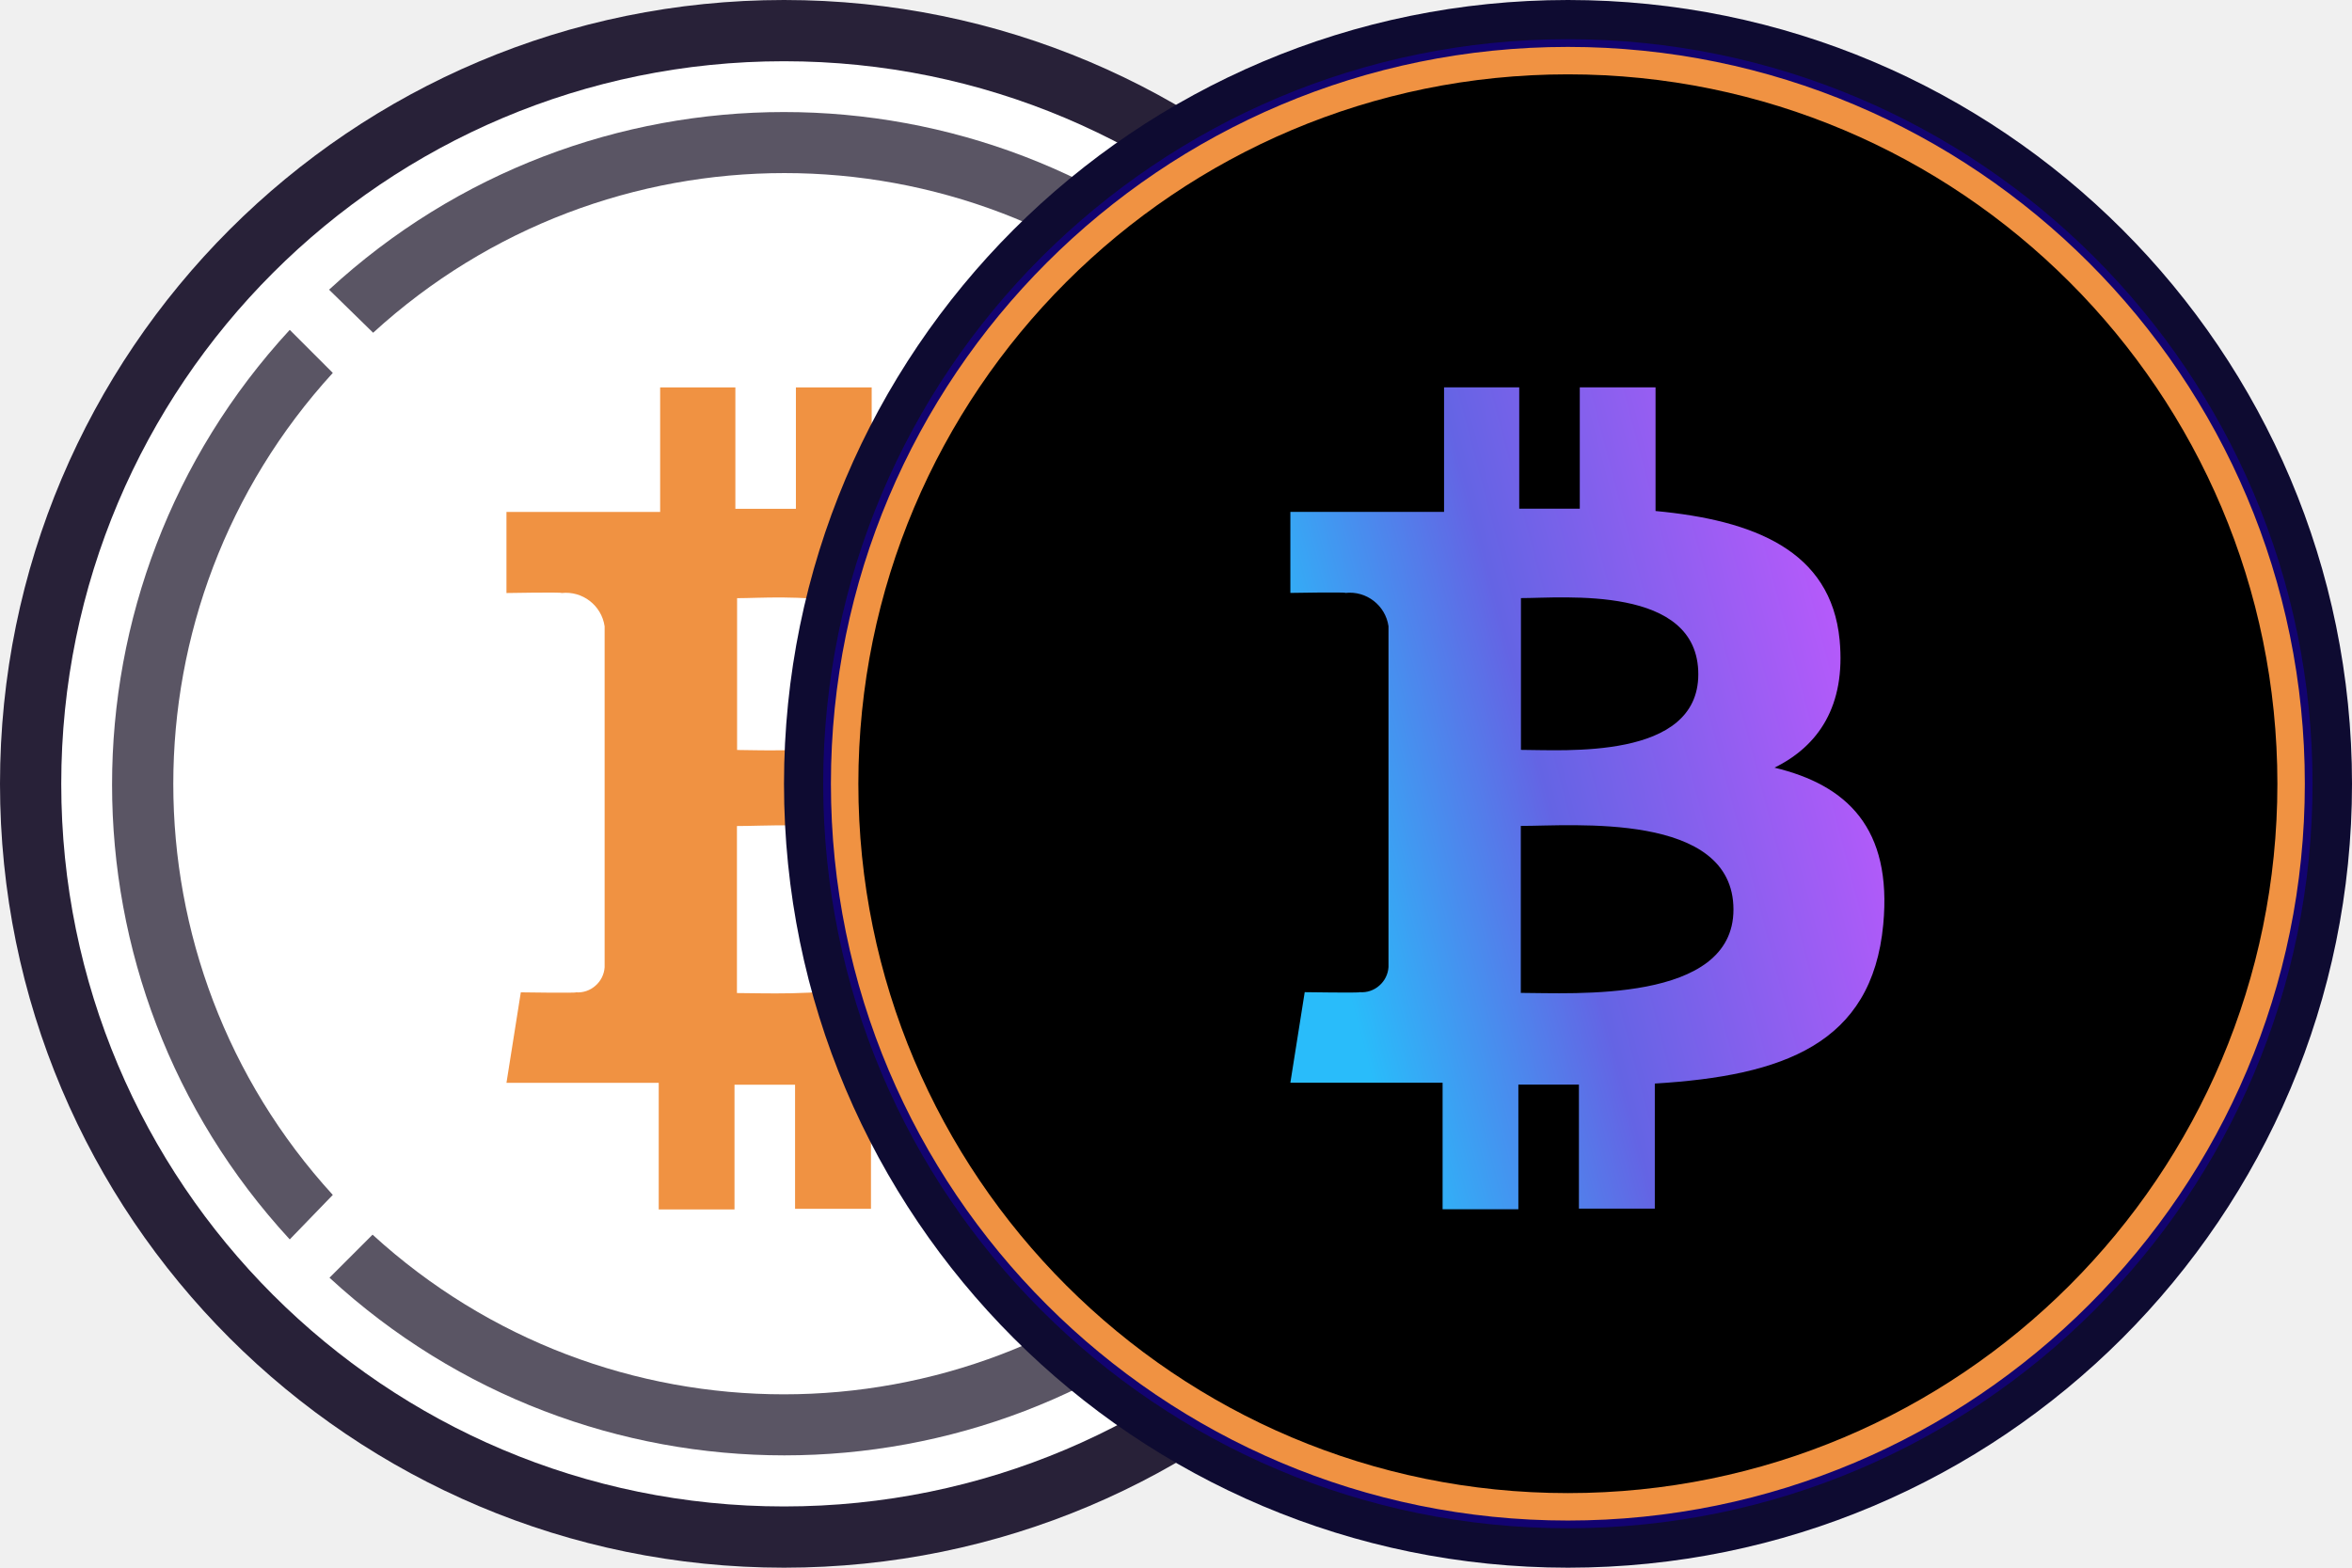
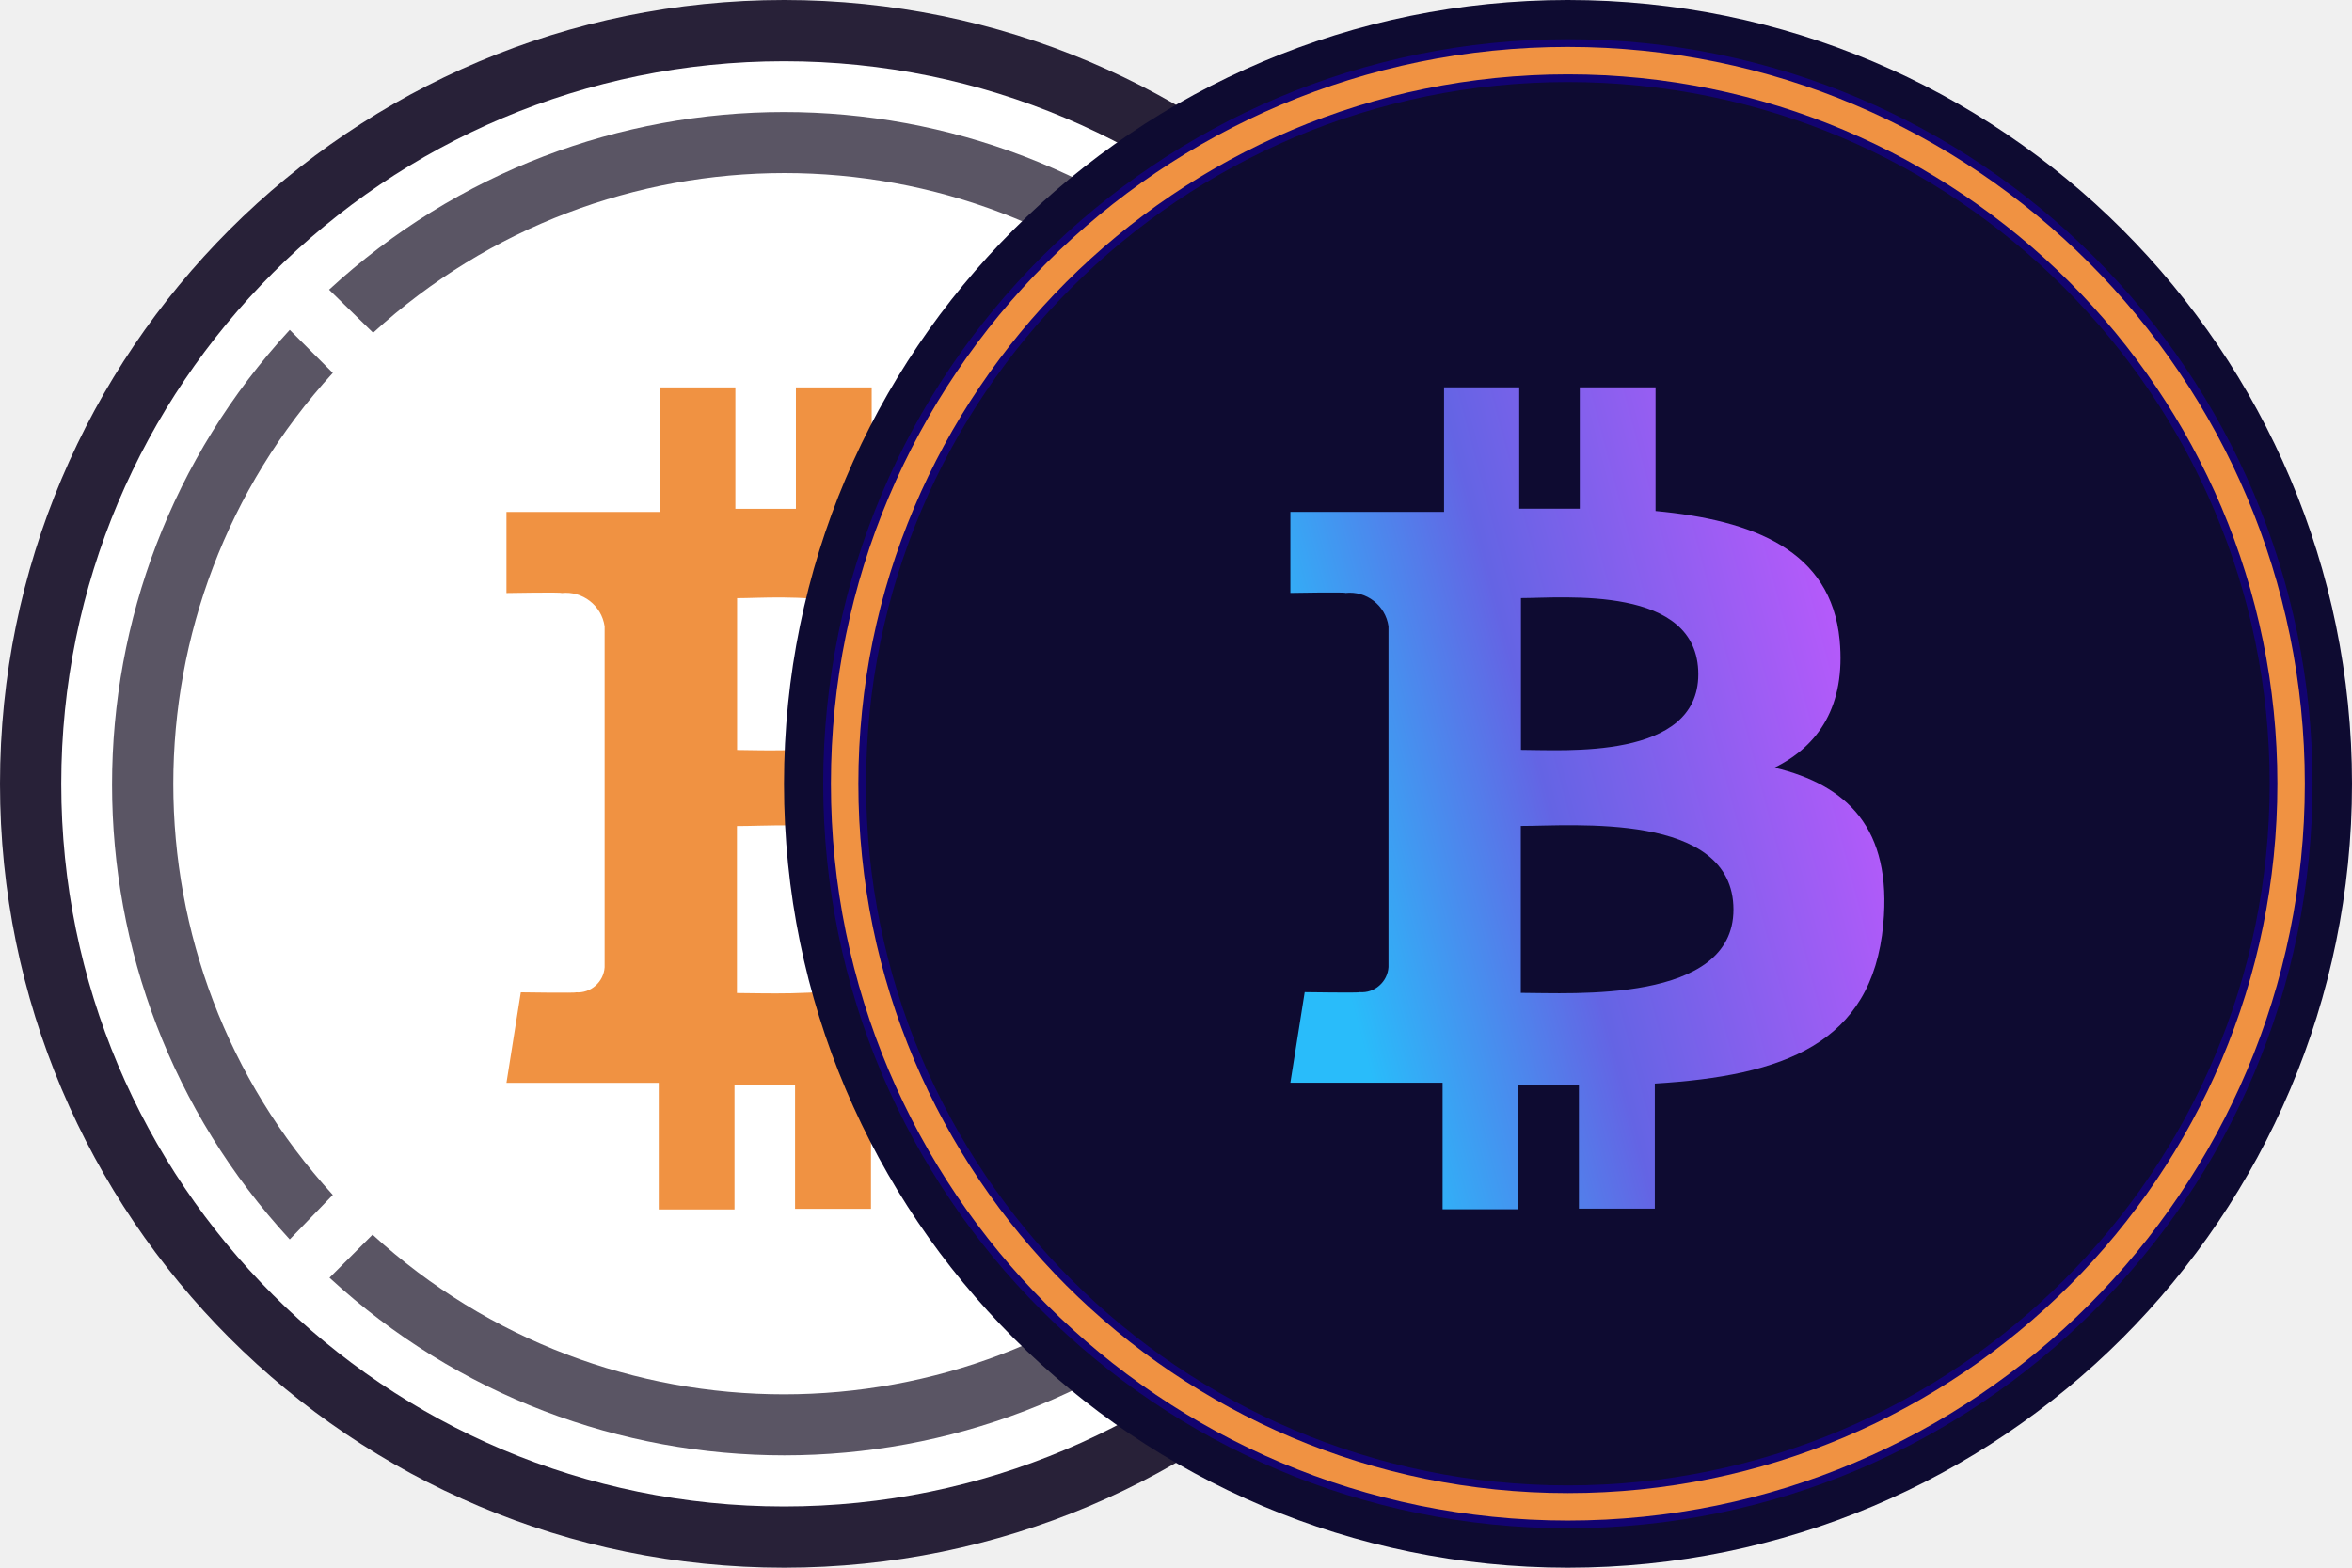
<svg xmlns="http://www.w3.org/2000/svg" viewBox="0 0 192 128">
  <circle cx="64" cy="64" r="64" fill="#282138" />
  <circle cx="64" cy="64" r="59" fill="#fff" />
  <path fill="#5A5564" d="m104.37 26.863-3.514 3.514a49.756 49.756 0 0 1 0 67.152l3.514 3.514a54.776 54.776 0 0 0 0-74.262zm-73.91.305a49.754 49.754 0 0 1 67.15 0l3.515-3.515a54.78 54.78 0 0 0-74.262 0zm-3.293 70.396a49.754 49.754 0 0 1 0-67.116l-3.514-3.515a54.78 54.78 0 0 0 0 74.263zm70.397 3.245a49.756 49.756 0 0 1-67.151 0l-3.515 3.515a54.78 54.78 0 0 0 74.263 0z" />
  <path fill="#F09242" d="M86.189 52.273c-.703-7.334-7.03-9.794-15.031-10.544V31.632h-6.186v9.911H60.03v-9.911h-6.14V41.8H41.344v6.619s4.569-.082 4.499 0a3.2 3.2 0 0 1 3.514 2.718v27.835a2.17 2.17 0 0 1-.75 1.511 2.15 2.15 0 0 1-1.593.54c.082.07-4.499 0-4.499 0l-1.171 7.391h12.43v10.333h6.185v-10.18h4.944V98.7H71.1V88.485c10.45-.633 17.737-3.21 18.651-12.992.738-7.873-2.964-11.388-8.88-12.805 3.596-1.77 5.822-5.05 5.319-10.415m-8.67 22.001c0 7.685-13.168 6.807-17.362 6.807V67.444c4.195.012 17.362-1.195 17.362 6.83m-2.87-19.213c0 7.03-10.989 6.174-14.48 6.174V48.841c3.491 0 14.48-1.102 14.48 6.22" />
-   <path fill="#0E0B31" d="M192 64c0-35.346-28.654-64-64-64S64 28.654 64 64s28.654 64 64 64 64-28.654 64-64" />
-   <path stroke="#120370" stroke-width="3.5" d="M127.99 123.03c32.606 0 59.039-26.433 59.039-59.04s-26.433-59.04-59.04-59.04S68.95 31.383 68.95 63.99s26.433 59.04 59.04 59.04Z" />
-   <path stroke="#F09242" stroke-width="2.24" d="M127.99 123.03c32.606 0 59.039-26.433 59.039-59.04s-26.433-59.04-59.04-59.04S68.95 31.383 68.95 63.99s26.433 59.04 59.04 59.04Z" />
-   <path fill="url(#_ebtc)" d="M86.175 52.265c-.703-7.333-7.028-9.792-15.028-10.542V31.626h-6.185v9.91h-4.943v-9.91h-6.137v10.167H41.336v6.618s4.568-.081 4.498 0a3.2 3.2 0 0 1 3.513 2.718V78.96a2.18 2.18 0 0 1-.749 1.511 2.14 2.14 0 0 1-1.593.539c.082.07-4.498 0-4.498 0l-1.171 7.39h12.427v10.332h6.185V88.553h4.943v10.132h6.196V88.471c10.449-.632 17.735-3.21 18.648-12.99.738-7.871-2.963-11.386-8.879-12.803 3.597-1.769 5.822-5.048 5.318-10.412m-8.667 21.998c0 7.684-13.166 6.805-17.36 6.805V67.435c4.194.011 17.36-1.195 17.36 6.829m-2.87-19.21c0 7.027-10.988 6.172-14.478 6.172V48.834c3.49 0 14.478-1.1 14.478 6.22" transform="translate(64)" />
+   <circle cx="64" cy="64" r="64" fill="#0E0B31" transform="translate(64)" />
+   <path fill="none" stroke="#120370" stroke-width="3.5" d="M127.99 123.03c32.606 0 59.039-26.433 59.039-59.04s-26.433-59.04-59.04-59.04S68.95 31.383 68.95 63.99s26.433 59.04 59.04 59.04Z" />
+   <path fill="none" stroke="#F09242" stroke-width="2.24" d="M127.99 123.03c32.606 0 59.039-26.433 59.039-59.04s-26.433-59.04-59.04-59.04S68.95 31.383 68.95 63.99s26.433 59.04 59.04 59.04Z" />
+   <path fill="url(#a)" d="M86.175 52.265c-.703-7.333-7.028-9.792-15.028-10.542V31.626h-6.185v9.91h-4.943v-9.91h-6.137v10.167H41.336v6.618s4.568-.081 4.498 0a3.2 3.2 0 0 1 3.513 2.718V78.96a2.18 2.18 0 0 1-.749 1.511 2.14 2.14 0 0 1-1.593.539c.082.07-4.498 0-4.498 0l-1.171 7.39h12.427v10.332h6.185V88.553h4.943v10.132h6.196V88.471c10.449-.632 17.735-3.21 18.648-12.99.738-7.871-2.963-11.386-8.879-12.803 3.597-1.769 5.822-5.048 5.318-10.412m-8.667 21.998c0 7.684-13.166 6.805-17.36 6.805V67.435c4.194.011 17.36-1.195 17.36 6.829m-2.87-19.21c0 7.027-10.988 6.172-14.478 6.172V48.834c3.49 0 14.478-1.1 14.478 6.22" transform="translate(64)" />
  <defs transform="translate(64)">
-     <linearGradient id="_ebtc" x1="44.696" x2="89.179" y1="75.713" y2="64.024" gradientUnits="userSpaceOnUse">
+     <linearGradient id="a" x1="44.696" x2="89.179" y1="75.713" y2="64.024" gradientUnits="userSpaceOnUse">
      <stop stop-color="#29BCFA" />
      <stop offset=".43" stop-color="#6464E4" />
      <stop offset="1" stop-color="#B45AFA" />
    </linearGradient>
  </defs>
</svg>
